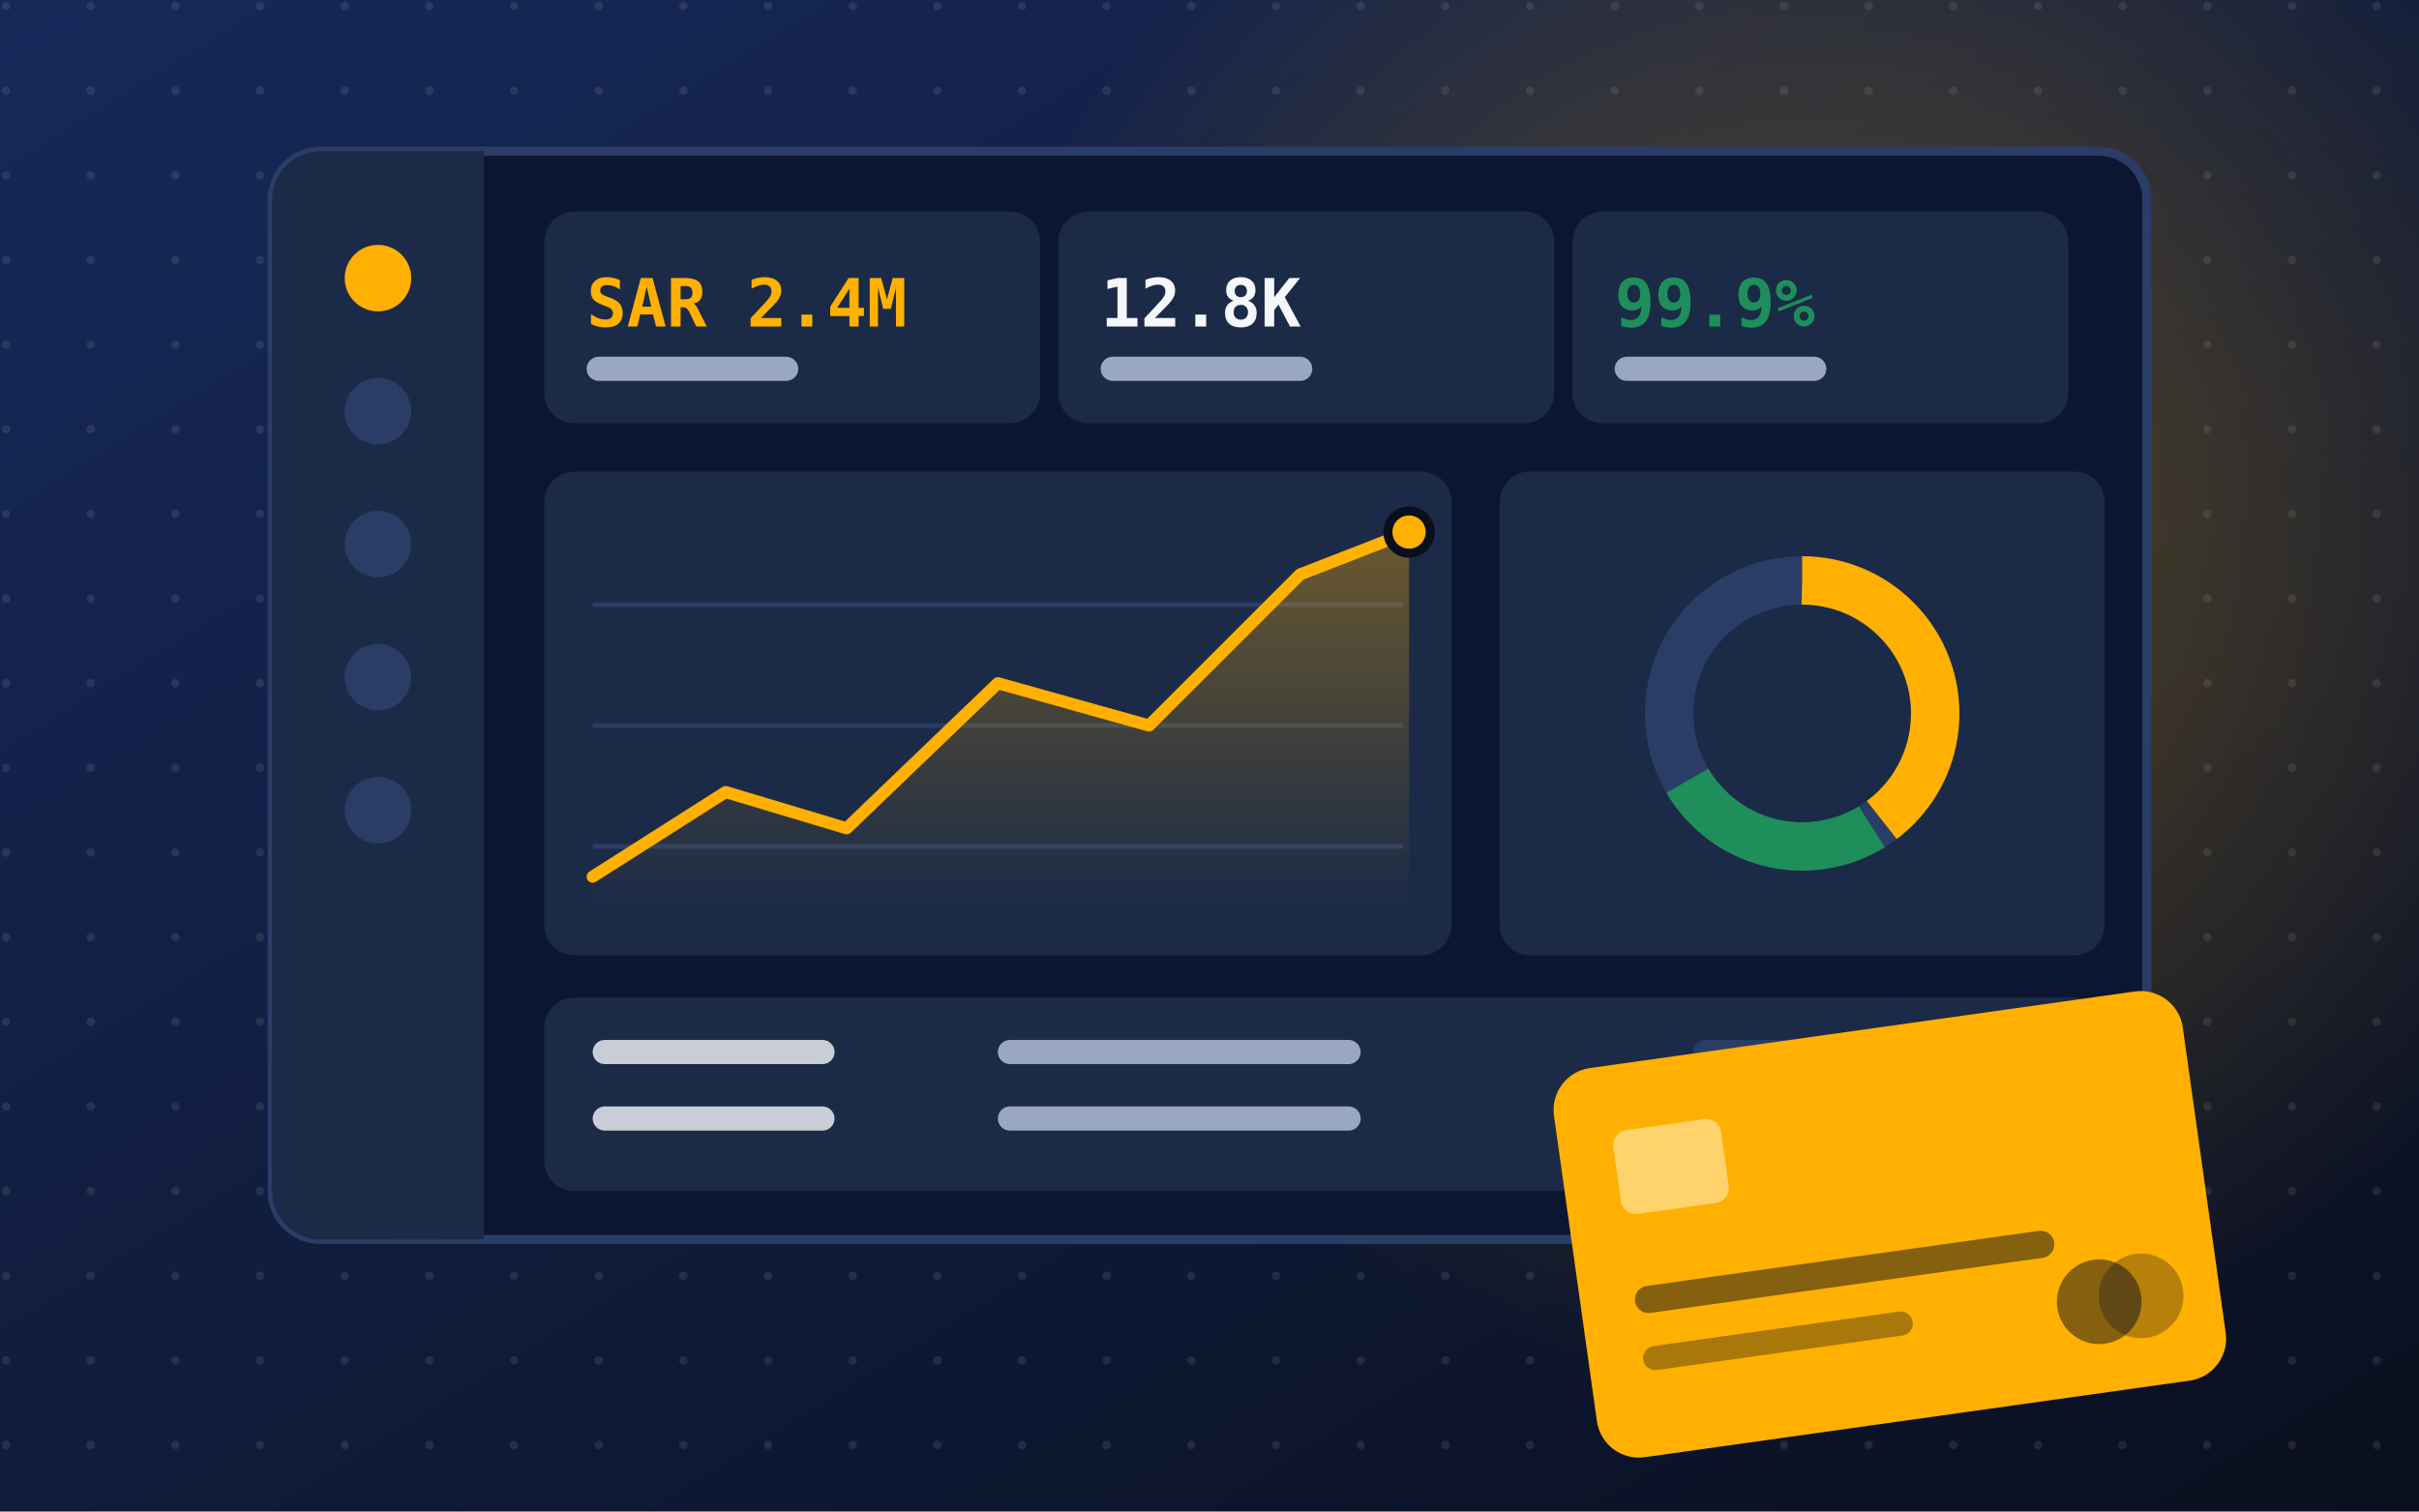
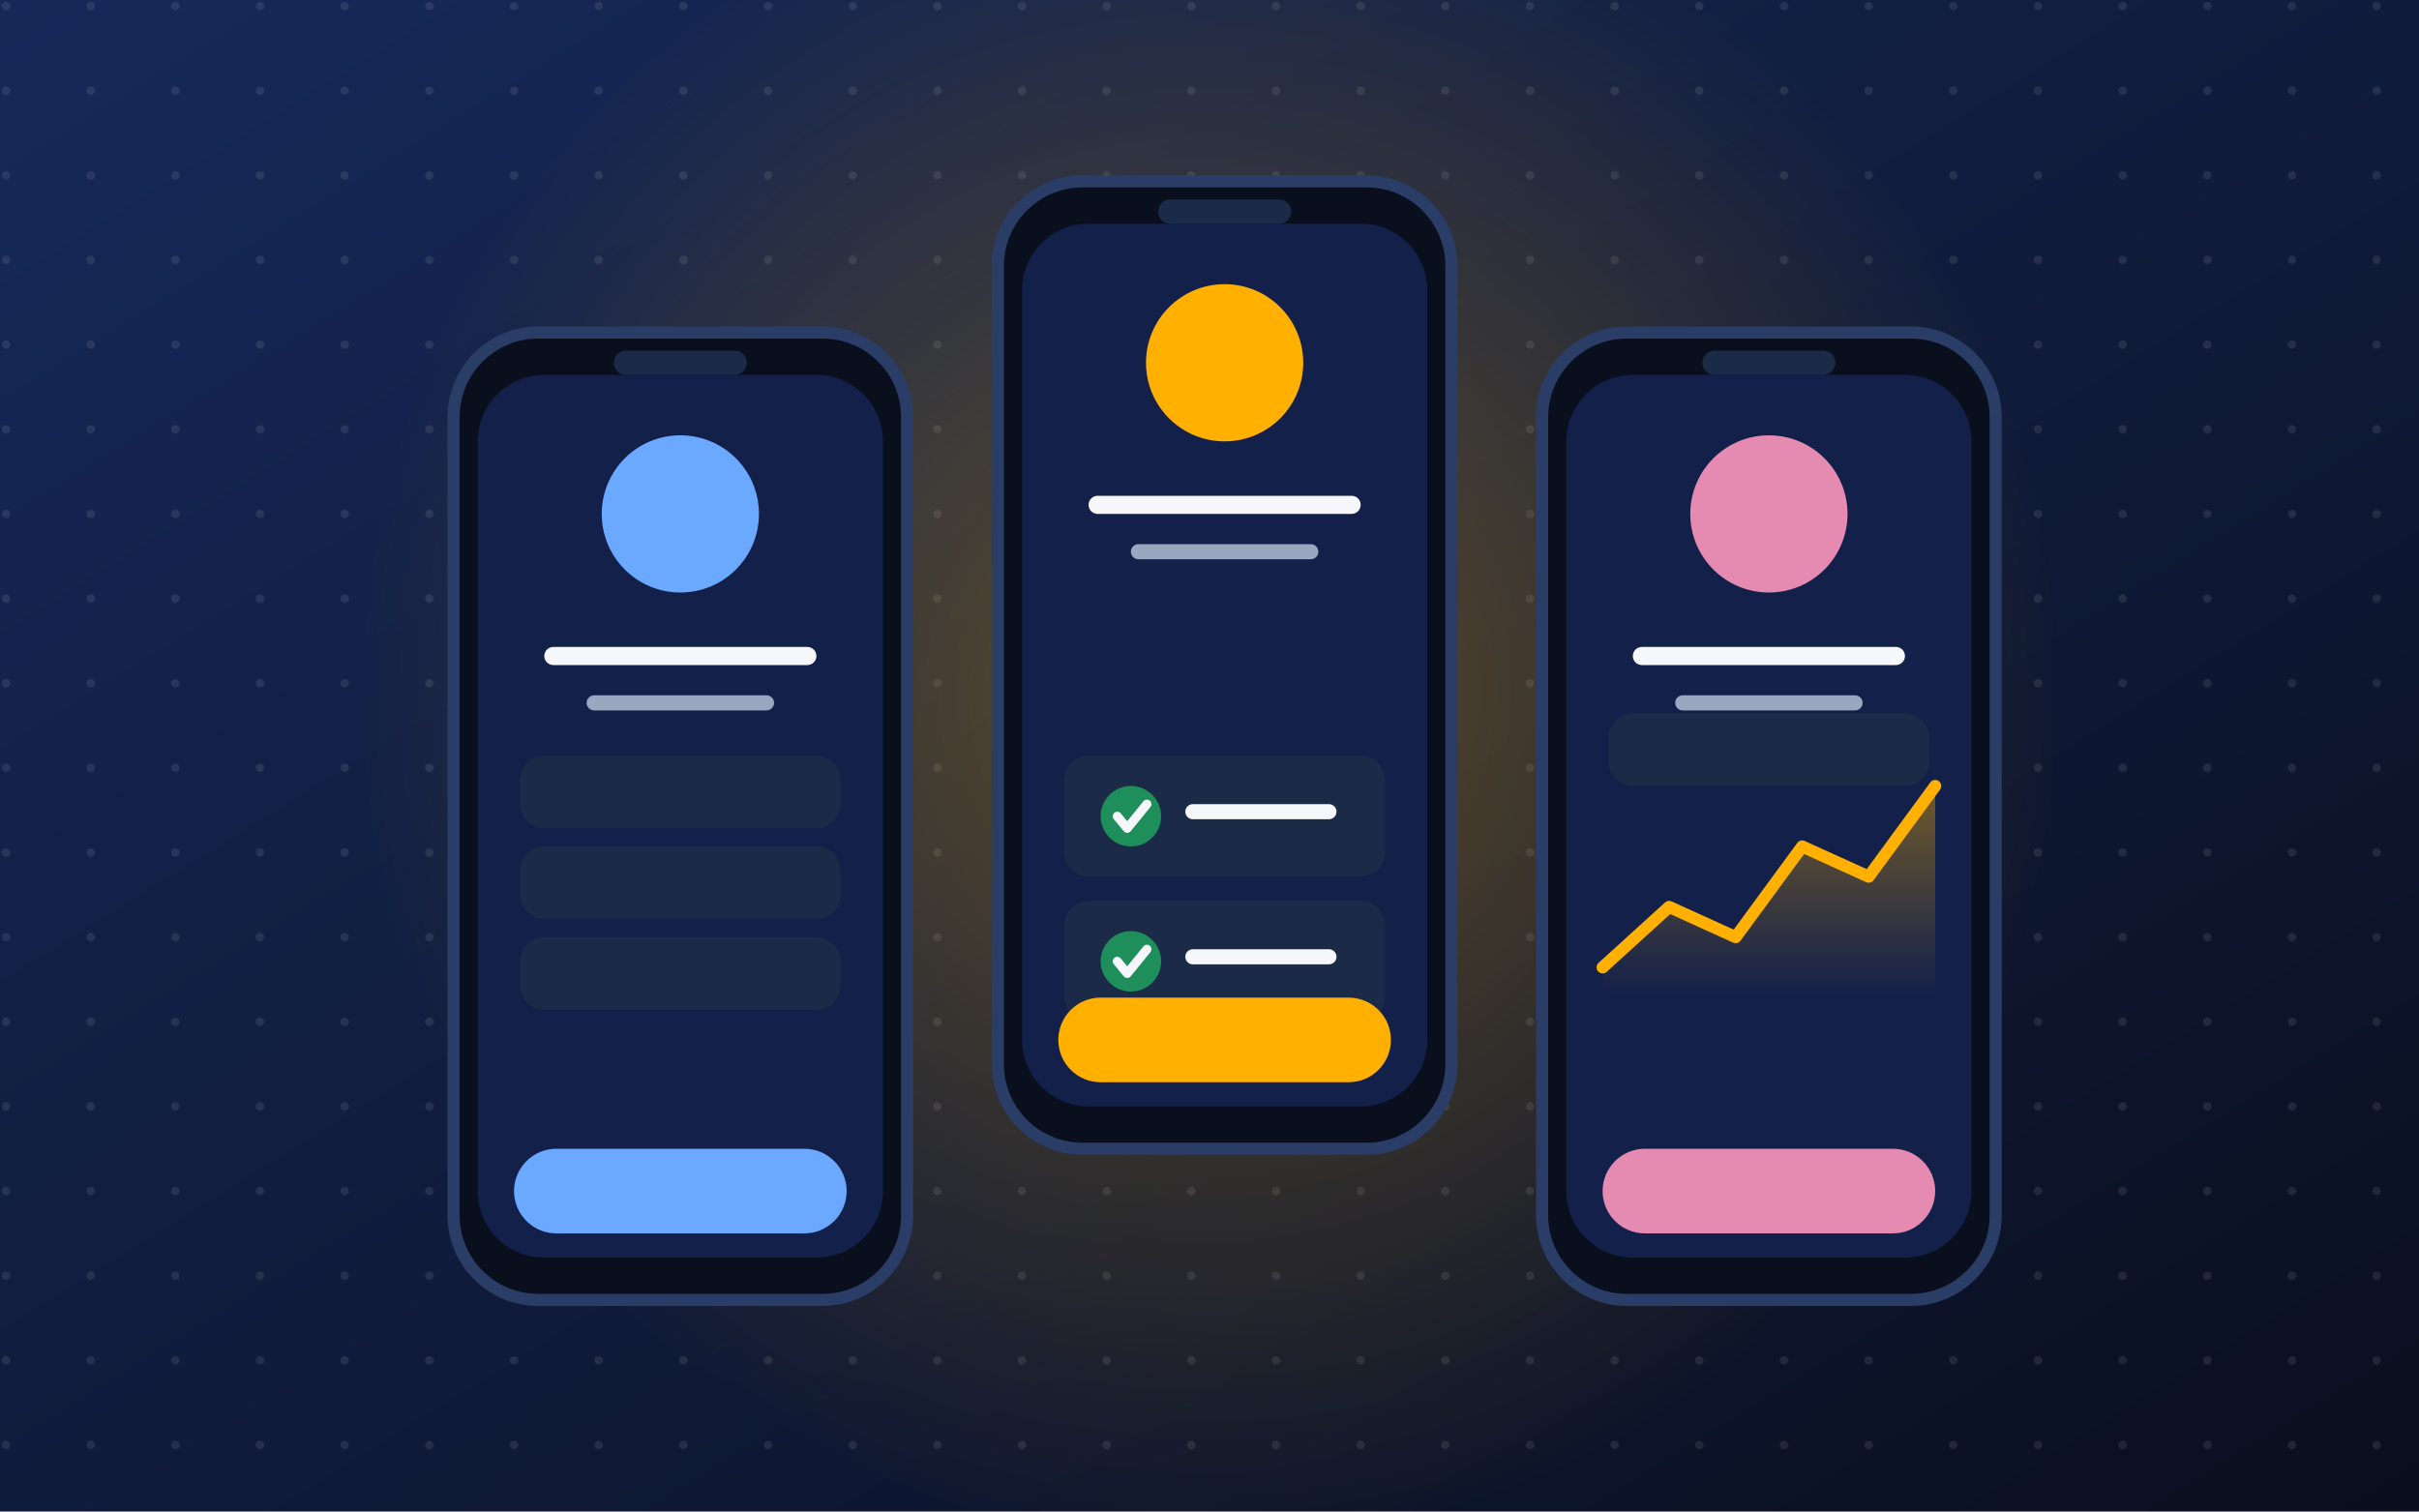
<svg xmlns="http://www.w3.org/2000/svg" viewBox="0 0 800 500" width="800" height="500">
  <defs>
    <linearGradient id="g" x1="0" y1="0" x2="1" y2="1">
      <stop offset="0" stop-color="#16295a" />
      <stop offset="1" stop-color="#0A0F1E" />
    </linearGradient>
    <radialGradient id="r">
      <stop offset="0" stop-color="#FFB000" stop-opacity=".32" />
      <stop offset="1" stop-color="#FFB000" stop-opacity="0" />
    </radialGradient>
    <linearGradient id="a" x1="0" y1="0" x2="0" y2="1">
-       <stop offset="0" stop-color="#FFB000" stop-opacity=".35" />
+       <stop offset="0" stop-color="#FFB000" stop-opacity=".4" />
      <stop offset="1" stop-color="#FFB000" stop-opacity="0" />
    </linearGradient>
    <pattern id="d" width="28" height="28" patternUnits="userSpaceOnUse">
      <circle cx="2" cy="2" r="1.4" fill="#fff" opacity=".09" />
    </pattern>
  </defs>
  <rect width="800" height="500" fill="url(#g)" />
  <rect width="800" height="500" fill="url(#d)" />
-   <circle cx="600" cy="180" r="280" fill="url(#r)" />
-   <rect x="90" y="50" width="620" height="360" rx="16" fill="#0d1630" stroke="#2a3d66" stroke-width="3" />
-   <rect x="90" y="50" width="70" height="360" rx="16" fill="#1B2A47" />
-   <rect x="130" y="50" width="30" height="360" fill="#1B2A47" />
-   <circle cx="125" cy="92" r="11" fill="#FFB000" />
-   <circle cx="125" cy="136" r="11" fill="#2a3d66" />
-   <circle cx="125" cy="180" r="11" fill="#2a3d66" />
-   <circle cx="125" cy="224" r="11" fill="#2a3d66" />
-   <circle cx="125" cy="268" r="11" fill="#2a3d66" />
-   <rect x="180" y="70" width="164" height="70" rx="10" fill="#1B2A47" />
-   <text x="194" y="108" font-size="22" fill="#FFB000" font-family="JetBrains Mono,Consolas,monospace" font-weight="700">SAR 2.4M</text>
-   <rect x="194" y="118" width="70" height="8" rx="4.0" fill="#9AA7C0" opacity="1" />
-   <rect x="350" y="70" width="164" height="70" rx="10" fill="#1B2A47" />
-   <text x="364" y="108" font-size="22" fill="#F5F7FA" font-family="JetBrains Mono,Consolas,monospace" font-weight="700">12.8K</text>
-   <rect x="364" y="118" width="70" height="8" rx="4.0" fill="#9AA7C0" opacity="1" />
-   <rect x="520" y="70" width="164" height="70" rx="10" fill="#1B2A47" />
-   <text x="534" y="108" font-size="22" fill="#1E8E5A" font-family="JetBrains Mono,Consolas,monospace" font-weight="700">99.9%</text>
-   <rect x="534" y="118" width="70" height="8" rx="4.0" fill="#9AA7C0" opacity="1" />
-   <rect x="180" y="156" width="300" height="160" rx="10" fill="#1B2A47" />
-   <path d="M196 200H464" stroke="#2a3d66" stroke-width="1.5" />
-   <path d="M196 240H464" stroke="#2a3d66" stroke-width="1.5" />
-   <path d="M196 280H464" stroke="#2a3d66" stroke-width="1.5" />
-   <polygon points="196,290 240,262 280,274 330,226 380,240 430,190 466,176 466,300 196,300" fill="url(#a)" />
-   <polyline points="196,290 240,262 280,274 330,226 380,240 430,190 466,176" fill="none" stroke="#FFB000" stroke-width="4" stroke-linejoin="round" stroke-linecap="round" />
-   <circle cx="466" cy="176" r="7" fill="#FFB000" stroke="#0A0F1E" stroke-width="3" />
-   <rect x="496" y="156" width="200" height="160" rx="10" fill="#1B2A47" />
-   <g transform="rotate(-90 596 236)" fill="none" stroke-width="16">
-     <circle cx="596" cy="236" r="44" stroke="#2a3d66" />
-     <circle cx="596" cy="236" r="44" stroke="#FFB000" stroke-dasharray="110 277" />
-     <circle cx="596" cy="236" r="44" stroke="#1E8E5A" stroke-dasharray="70 277" stroke-dashoffset="-114" />
-   </g>
-   <rect x="180" y="330" width="516" height="64" rx="10" fill="#1B2A47" />
-   <rect x="196" y="344" width="80" height="8" rx="4.0" fill="#F5F7FA" opacity="0.8" />
-   <rect x="330" y="344" width="120" height="8" rx="4.0" fill="#9AA7C0" opacity="1" />
-   <rect x="560" y="344" width="100" height="8" rx="4.0" fill="#2a3d66" opacity="1" />
-   <rect x="196" y="366" width="80" height="8" rx="4.0" fill="#F5F7FA" opacity="0.8" />
-   <rect x="330" y="366" width="120" height="8" rx="4.0" fill="#9AA7C0" opacity="1" />
-   <rect x="560" y="366" width="100" height="8" rx="4.0" fill="#2a3d66" opacity="1" />
-   <g transform="rotate(-8 625 405)">
-     <rect x="520" y="340" width="210" height="130" rx="14" fill="#FFB000" />
-     <rect x="538" y="362" width="36" height="28" rx="5" fill="#ffd36b" />
-     <rect x="538" y="414" width="140" height="9" rx="4.5" fill="#0A0F1E" opacity="0.5" />
-     <rect x="538" y="434" width="90" height="8" rx="4.0" fill="#0A0F1E" opacity="0.35" />
-     <circle cx="690" cy="440" r="14" fill="#0A0F1E" opacity=".5" />
-     <circle cx="704" cy="440" r="14" fill="#0A0F1E" opacity=".3" />
-   </g>
+   <circle cx="400" cy="230" r="280" fill="url(#r)" />
+   <rect x="150" y="110" width="150" height="320" rx="28" fill="#0A0F1E" stroke="#2a3d66" stroke-width="4" />
+   <rect x="158" y="124" width="134" height="292" rx="22" fill="#12204a" />
+   <rect x="203.0" y="116" width="44" height="8" rx="4" fill="#1B2A47" />
+   <circle cx="225" cy="170" r="26" fill="#6aa9ff" />
+   <rect x="180" y="214" width="90" height="6" rx="3.0" fill="#F5F7FA" />
+   <rect x="194" y="230" width="62" height="5" rx="2.5" fill="#9AA7C0" />
+   <rect x="172" y="250" width="106" height="24" rx="8" fill="#1B2A47" />
+   <rect x="172" y="280" width="106" height="24" rx="8" fill="#1B2A47" />
+   <rect x="172" y="310" width="106" height="24" rx="8" fill="#1B2A47" />
+   <rect x="170" y="380" width="110" height="28" rx="14" fill="#6aa9ff" />
+   <rect x="330" y="60" width="150" height="320" rx="28" fill="#0A0F1E" stroke="#2a3d66" stroke-width="4" />
+   <rect x="338" y="74" width="134" height="292" rx="22" fill="#12204a" />
+   <rect x="383.0" y="66" width="44" height="8" rx="4" fill="#1B2A47" />
+   <circle cx="405" cy="120" r="26" fill="#FFB000" />
+   <rect x="360" y="164" width="90" height="6" rx="3.0" fill="#F5F7FA" />
+   <rect x="374" y="180" width="62" height="5" rx="2.5" fill="#9AA7C0" />
+   <rect x="352" y="250" width="106" height="40" rx="8" fill="#1B2A47" />
+   <circle cx="374" cy="270" r="10" fill="#1E8E5A" />
+   <path d="M369.5 270l3.3 4.0 6.5-8.0" stroke="#F5F7FA" stroke-width="3" fill="none" stroke-linecap="round" stroke-linejoin="round" />
+   <rect x="392" y="266" width="50" height="5" rx="2.5" fill="#F5F7FA" />
+   <rect x="352" y="298" width="106" height="40" rx="8" fill="#1B2A47" />
+   <circle cx="374" cy="318" r="10" fill="#1E8E5A" />
+   <path d="M369.5 318l3.3 4.0 6.5-8.0" stroke="#F5F7FA" stroke-width="3" fill="none" stroke-linecap="round" stroke-linejoin="round" />
+   <rect x="392" y="314" width="50" height="5" rx="2.5" fill="#F5F7FA" />
+   <rect x="350" y="330" width="110" height="28" rx="14" fill="#FFB000" />
+   <rect x="510" y="110" width="150" height="320" rx="28" fill="#0A0F1E" stroke="#2a3d66" stroke-width="4" />
+   <rect x="518" y="124" width="134" height="292" rx="22" fill="#12204a" />
+   <rect x="563.0" y="116" width="44" height="8" rx="4" fill="#1B2A47" />
+   <circle cx="585" cy="170" r="26" fill="#e58bb2" />
+   <rect x="540" y="214" width="90" height="6" rx="3.0" fill="#F5F7FA" />
+   <rect x="554" y="230" width="62" height="5" rx="2.5" fill="#9AA7C0" />
+   <path d="M530 320 L552 300 L574 310 L596 280 L618 290 L640 260L640 330L530 330Z" fill="url(#a)" />
+   <path d="M530 320 L552 300 L574 310 L596 280 L618 290 L640 260" stroke="#FFB000" stroke-width="4" fill="none" stroke-linecap="round" stroke-linejoin="round" />
+   <rect x="532" y="236" width="106" height="24" rx="8" fill="#1B2A47" />
+   <rect x="530" y="380" width="110" height="28" rx="14" fill="#e58bb2" />
</svg>
